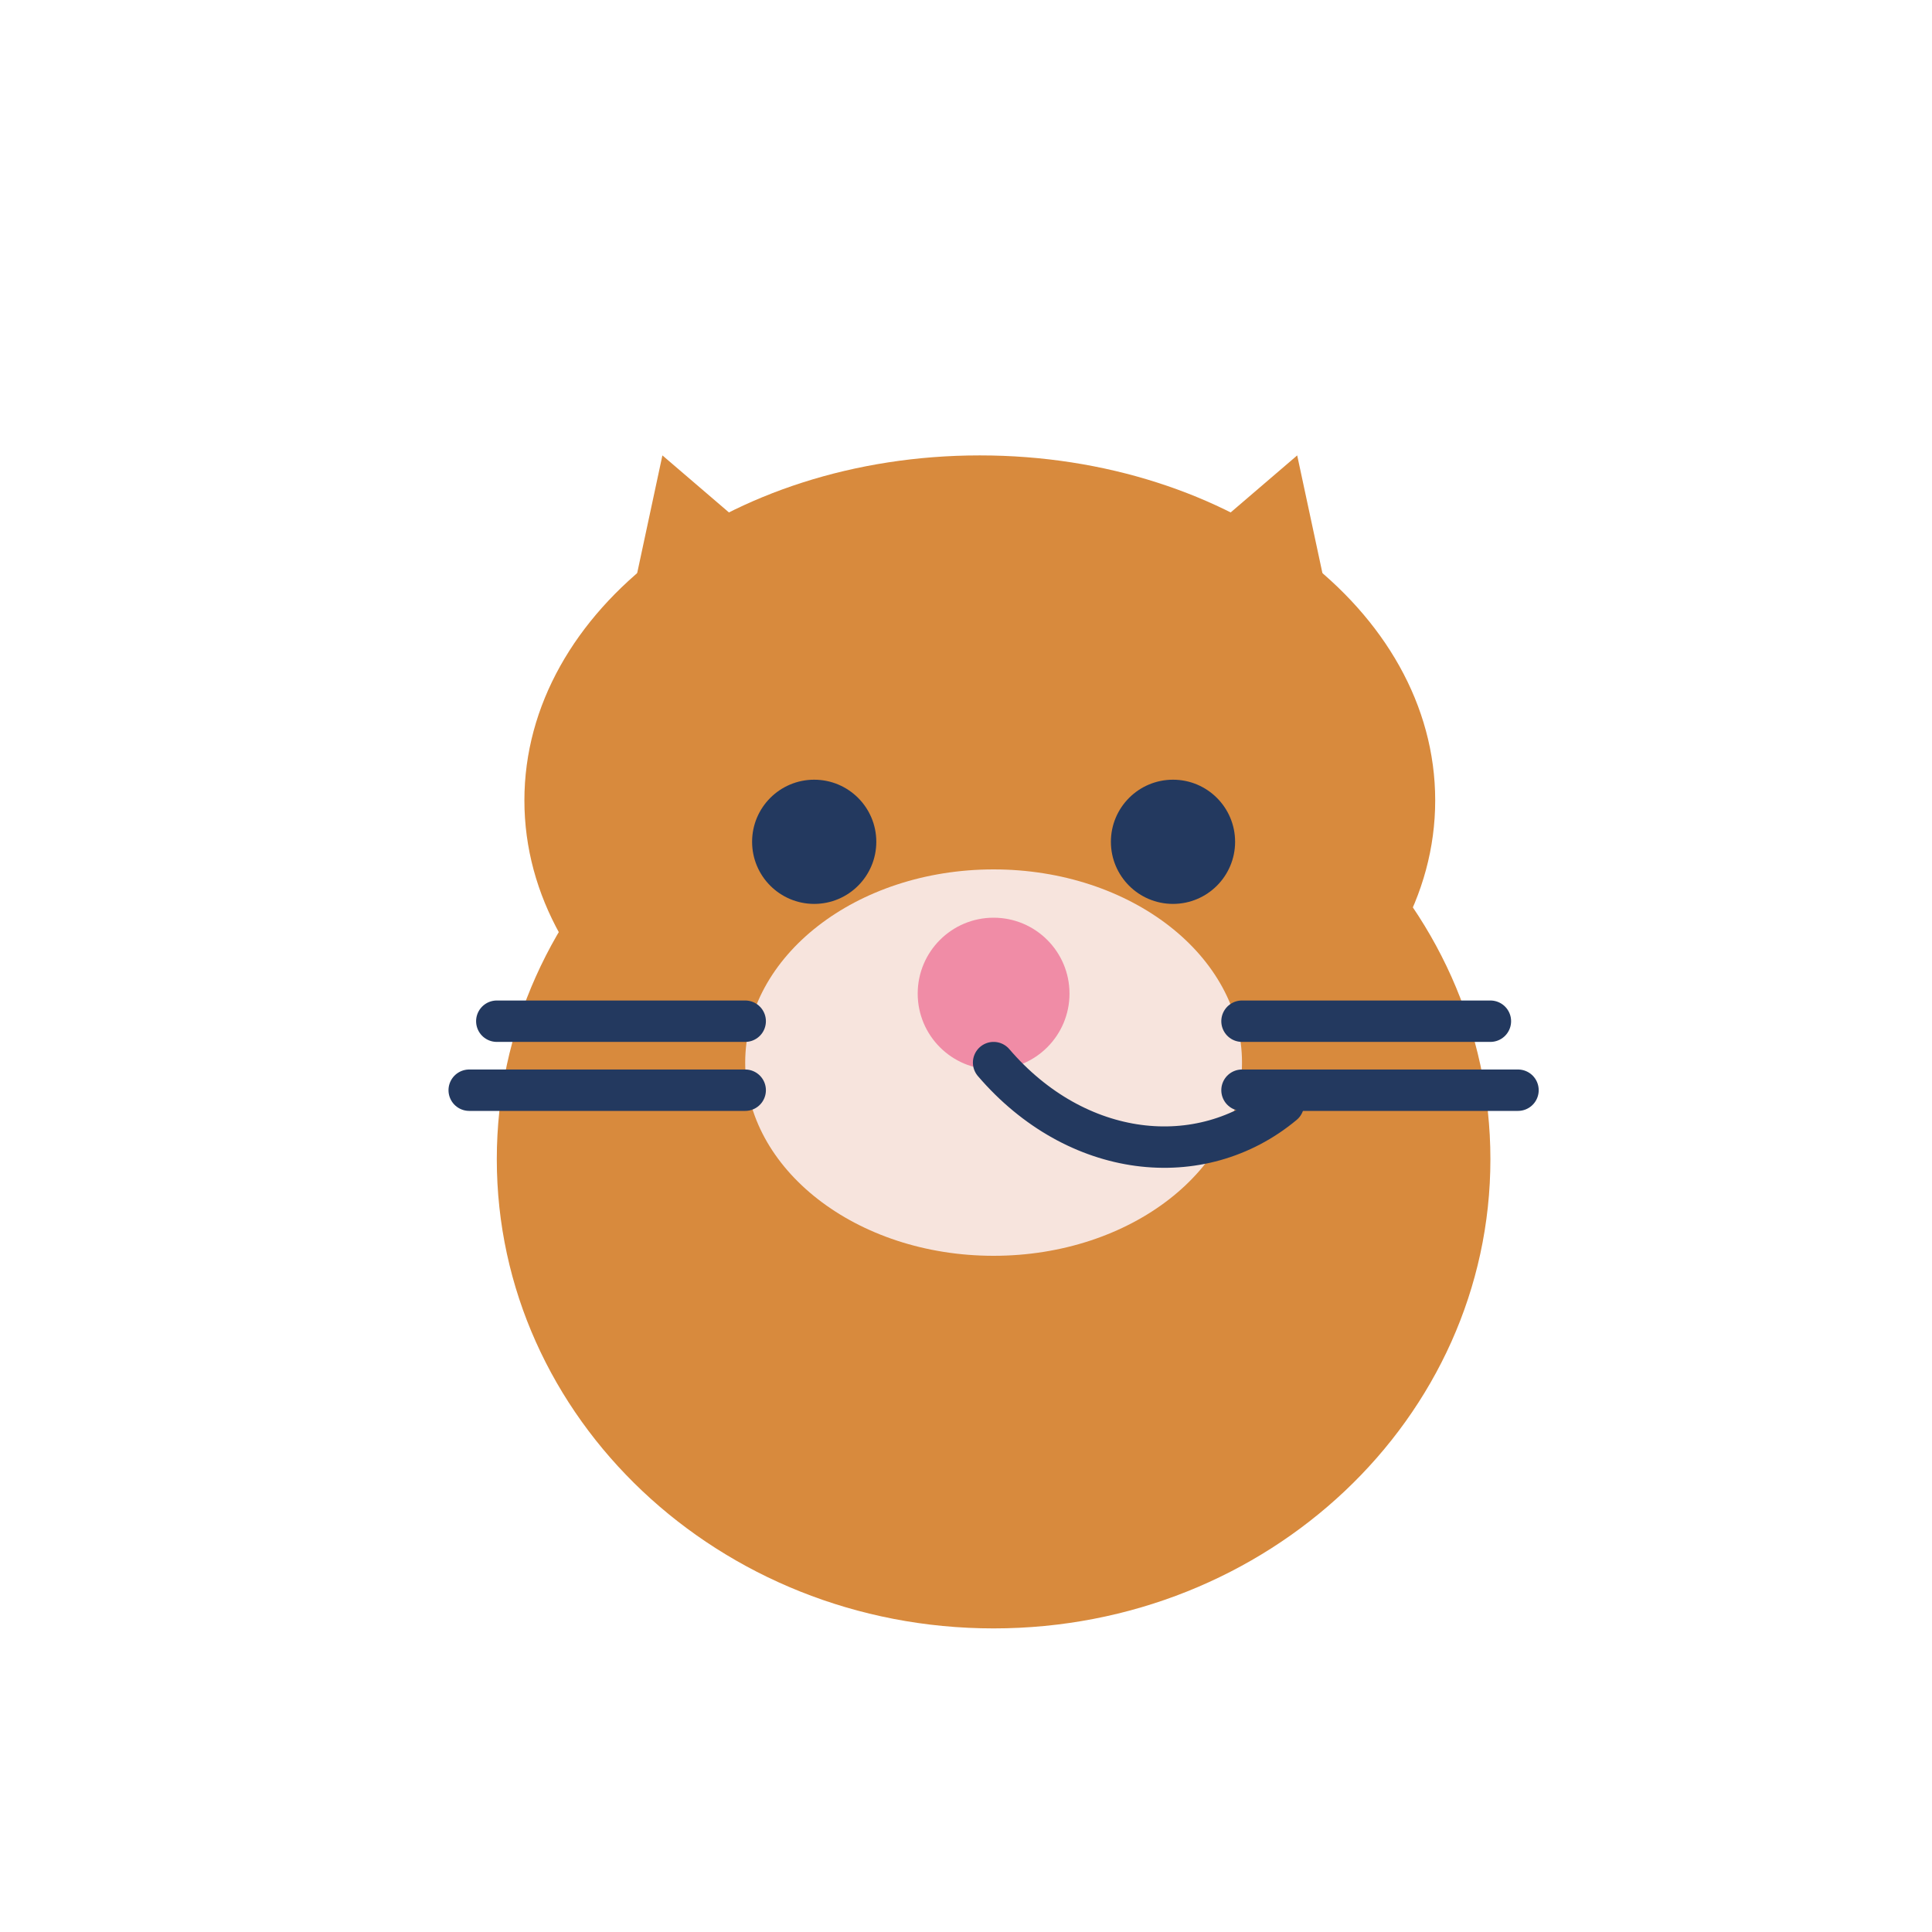
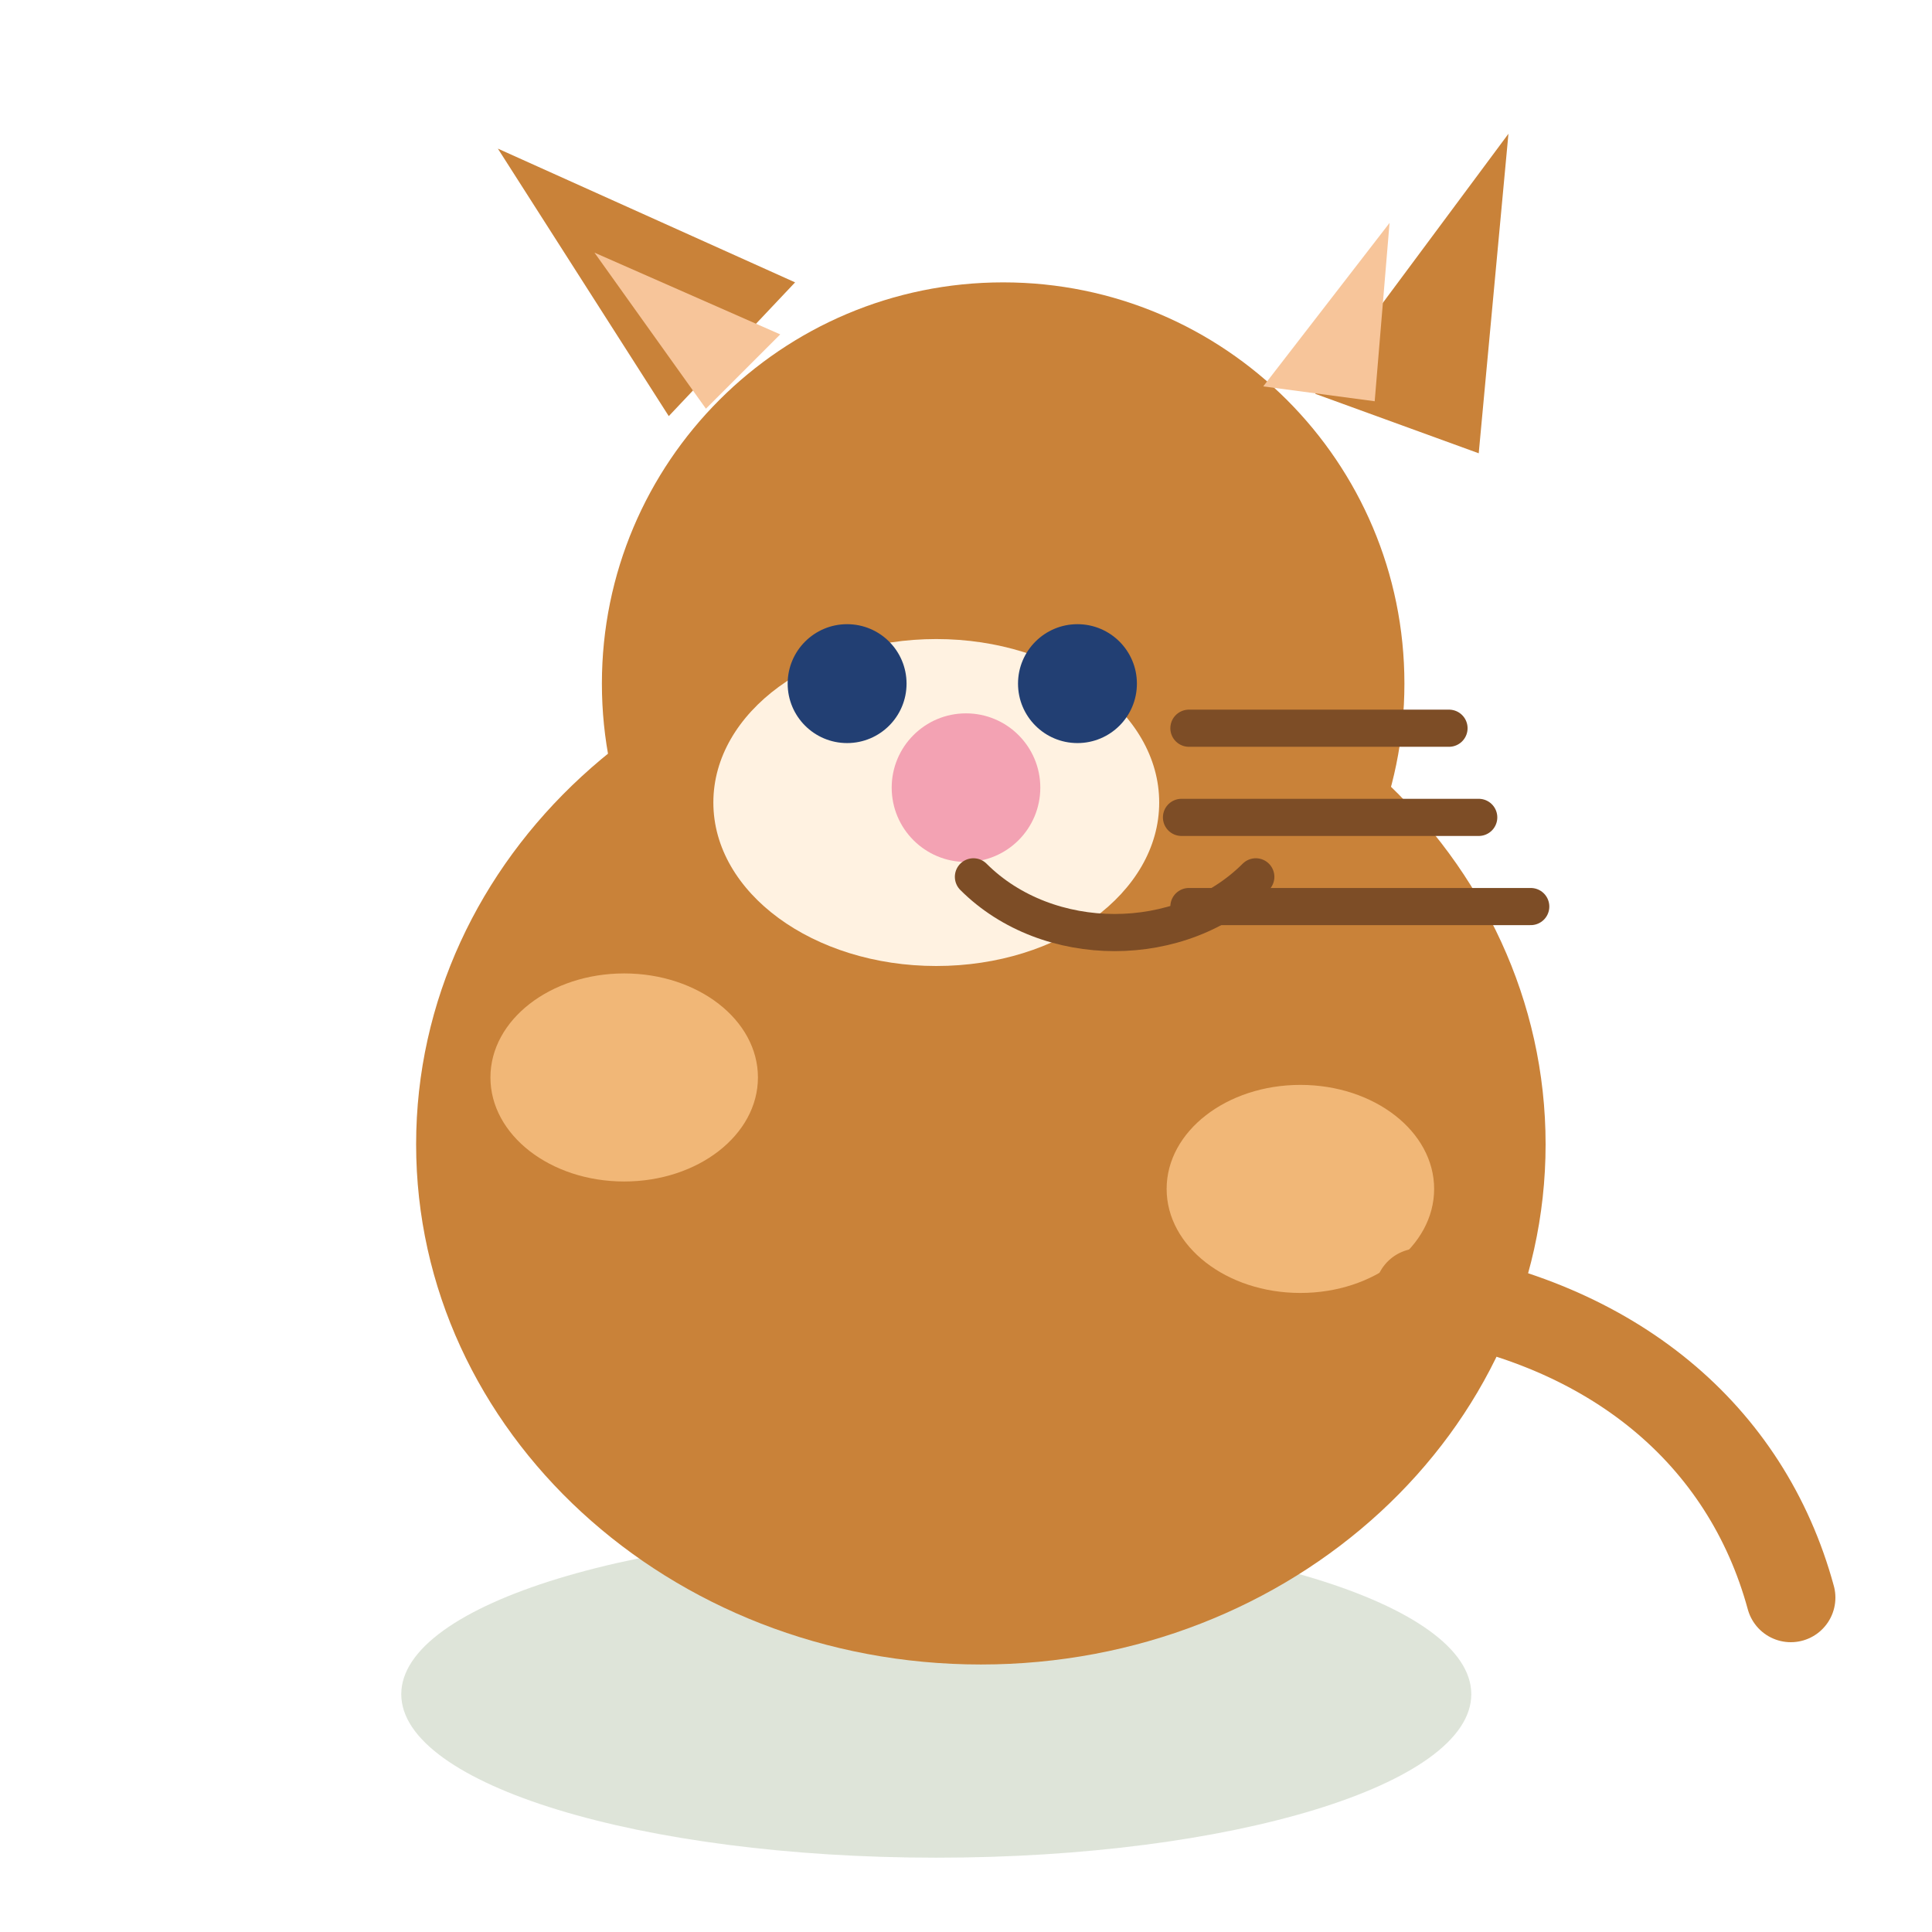
- <svg xmlns="http://www.w3.org/2000/svg" viewBox="0 0 140 140">
-   <ellipse cx="72" cy="84" rx="36" ry="34" fill="#d88a3d" />
-   <path d="M42 61l6-28 21 18M100 61l-6-28-21 18" fill="#d88a3d" />
-   <ellipse cx="71" cy="58" rx="33" ry="25" fill="#d88a3d" />
-   <ellipse cx="72" cy="77" rx="18" ry="14" fill="#f7e4dd" />
-   <circle cx="59" cy="61" r="4.5" fill="#23395f" />
-   <circle cx="85" cy="61" r="4.5" fill="#23395f" />
-   <circle cx="72" cy="72" r="5.5" fill="#f08ca6" />
-   <path d="M72 77c6 7 15 8 21 3" fill="none" stroke="#23395f" stroke-width="3" stroke-linecap="round" />
-   <path d="M54 74H36M54 79H34M90 74h18M90 79h20" stroke="#23395f" stroke-width="3" stroke-linecap="round" />
+ <svg xmlns="http://www.w3.org/2000/svg" viewBox="0 0 260 260">
+   <ellipse cx="126" cy="228" rx="72" ry="22" fill="#5b7a43" opacity=".2" />
+   <ellipse cx="132" cy="154" rx="76" ry="70" fill="#c98239" />
+   <circle cx="135" cy="92" r="54" fill="#c98239" />
+   <path d="M90 56L67 20l40 18z" fill="#c98239" />
+   <path d="M177 53l26-35-4 43z" fill="#c98239" />
+   <path d="M95 55l-15-21 25 11z" fill="#f7c59a" />
+   <path d="M170 52l17-22-2 24z" fill="#f7c59a" />
+   <ellipse cx="126" cy="108" rx="30" ry="22" fill="#fff2e1" />
+   <circle cx="114" cy="92" r="8" fill="#223f73" />
+   <circle cx="145" cy="92" r="8" fill="#223f73" />
+   <circle cx="130" cy="106" r="10" fill="#f3a2b3" />
+   <path d="M131 118c10 10 28 10 38 0" stroke="#7d4d26" stroke-width="5" fill="none" stroke-linecap="round" />
+   <path d="M159 110h40M160 122h46M160 98h35" stroke="#7d4d26" stroke-width="5" stroke-linecap="round" />
+   <ellipse cx="84" cy="145" rx="18" ry="14" fill="#f1b777" />
+   <ellipse cx="175" cy="160" rx="18" ry="14" fill="#f1b777" />
+   <path d="M191 174c26 4 44 19 50 41" stroke="#c98239" stroke-width="12" fill="none" stroke-linecap="round" />
</svg>
